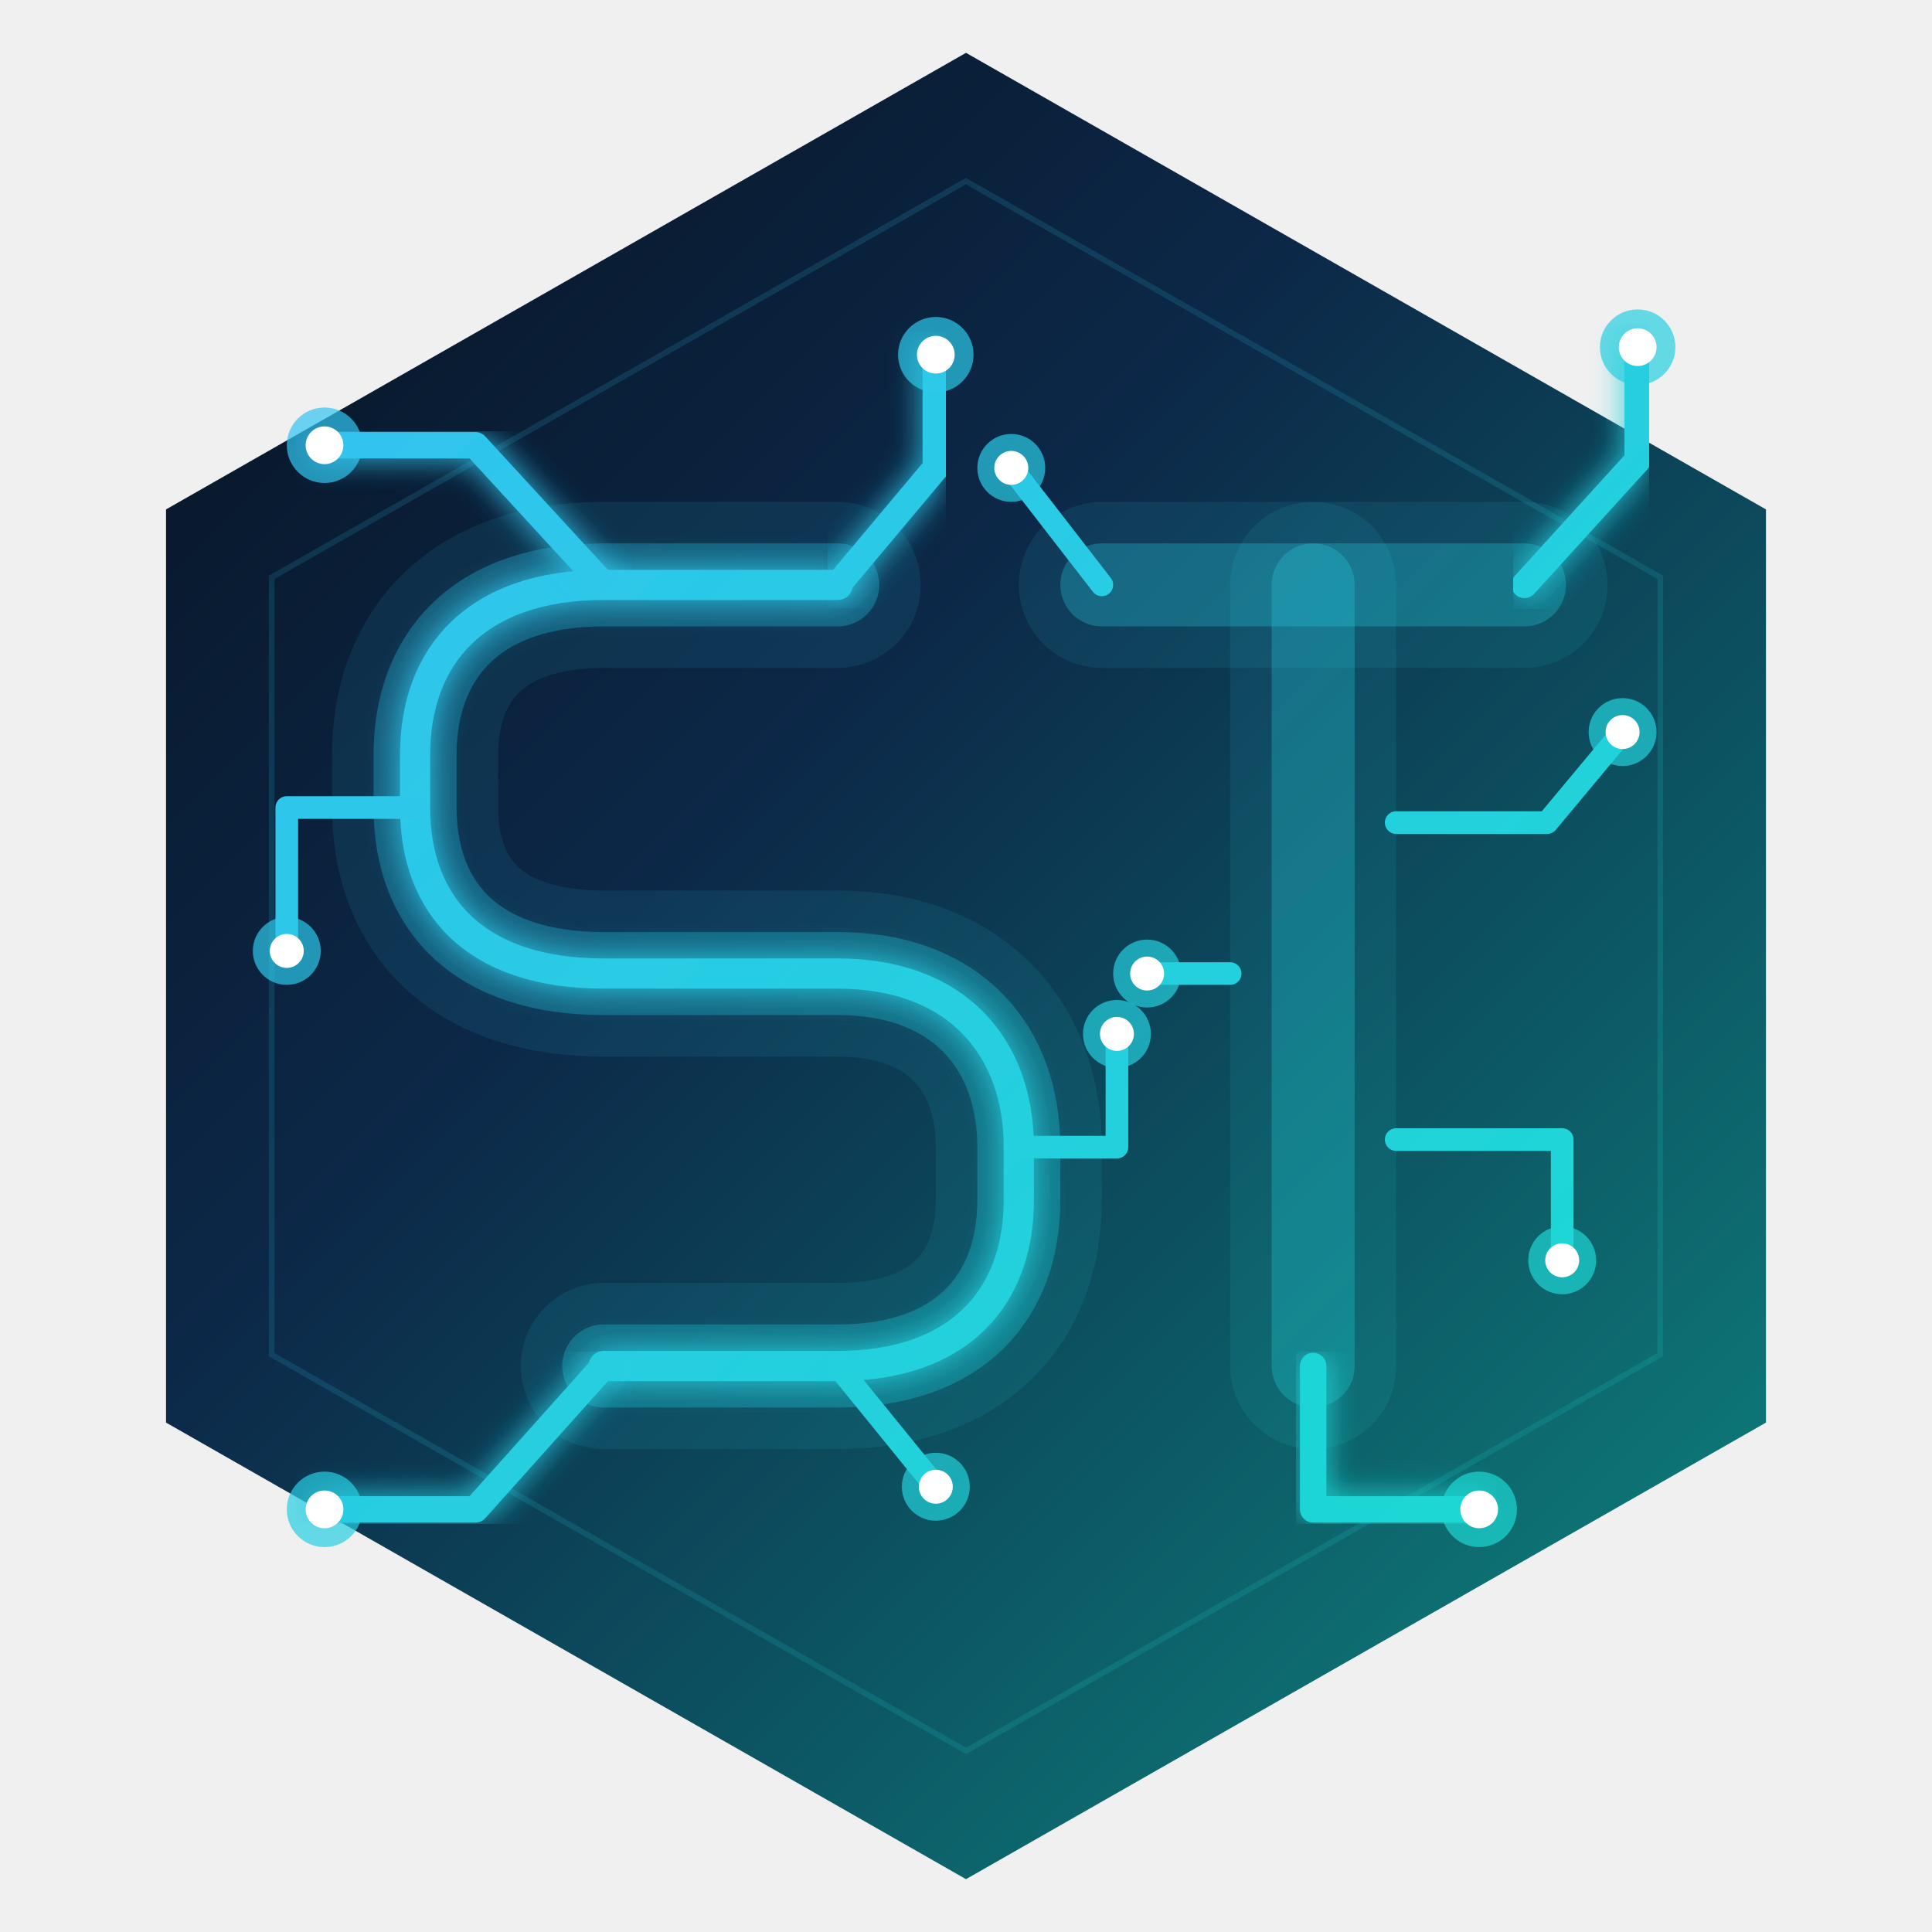
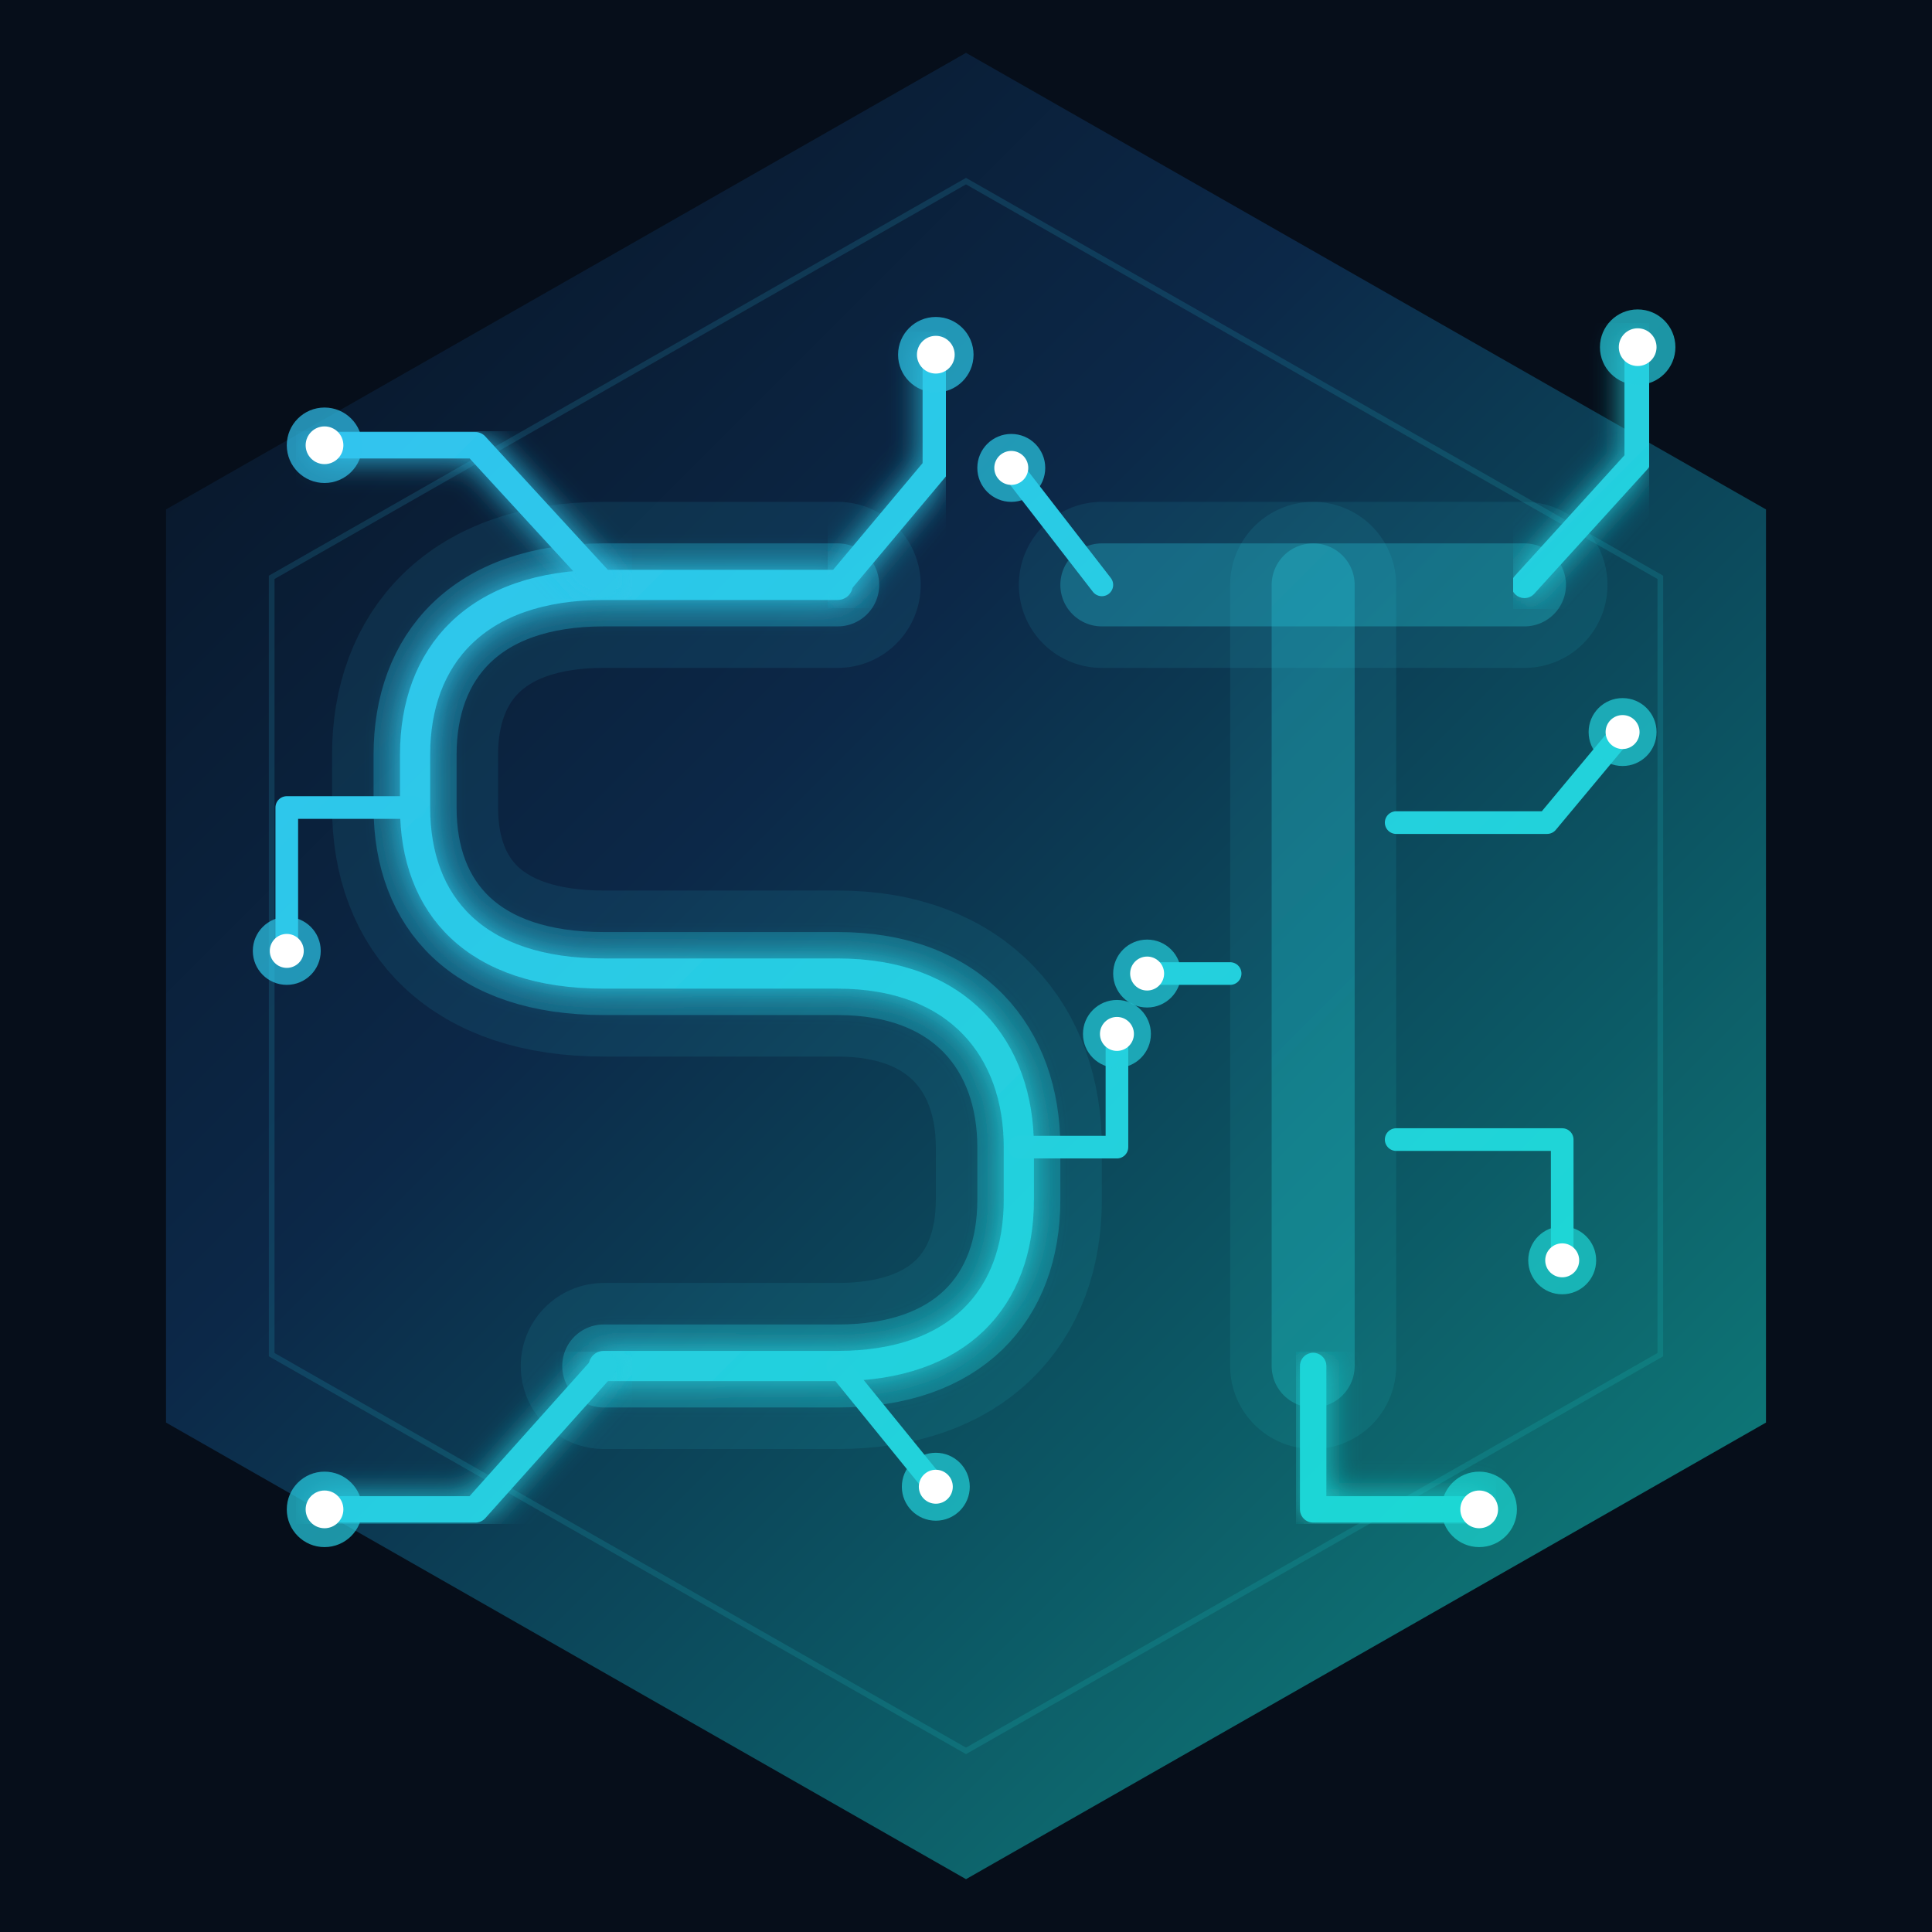
<svg xmlns="http://www.w3.org/2000/svg" viewBox="0 0 512 512" width="512" height="512">
  <defs>
    <linearGradient id="gH" x1="0" y1="0" x2="512" y2="512" gradientUnits="userSpaceOnUse">
      <stop offset="0%" stop-color="#060e1a" />
      <stop offset="40%" stop-color="#0c2848" />
      <stop offset="100%" stop-color="#0d9488" />
    </linearGradient>
    <linearGradient id="gH2" x1="0" y1="0" x2="512" y2="512" gradientUnits="userSpaceOnUse">
      <stop offset="0%" stop-color="#38bdf8" />
      <stop offset="100%" stop-color="#14dfc9" />
    </linearGradient>
    <filter id="gl2">
      <feGaussianBlur stdDeviation="4" result="b" />
      <feMerge>
        <feMergeNode in="b" />
        <feMergeNode in="SourceGraphic" />
      </feMerge>
    </filter>
  </defs>
+   <rect width="512" height="512" fill="#060e1a" />
  <polygon points="256,14 468,135 468,377 256,498 44,377 44,135" fill="url(#gH)" />
  <polygon points="256,48 440,153 440,359 256,464 72,359 72,153" fill="none" stroke="url(#gH2)" stroke-width="1.5" opacity="0.15" />
  <path d="M 222,155 C 192,155 160,155 160,155 C 126,155 110,174 110,200 L 110,214 C 110,240 126,258 160,258 L 222,258 C 254,258 270,278 270,304 L 270,318 C 270,344 254,362 222,362 L 160,362" fill="none" stroke="url(#gH2)" stroke-width="44" stroke-linecap="round" stroke-linejoin="round" opacity="0.1" />
  <path d="M 222,155 C 192,155 160,155 160,155 C 126,155 110,174 110,200 L 110,214 C 110,240 126,258 160,258 L 222,258 C 254,258 270,278 270,304 L 270,318 C 270,344 254,362 222,362 L 160,362" fill="none" stroke="url(#gH2)" stroke-width="22" stroke-linecap="round" stroke-linejoin="round" opacity="0.3" />
  <path d="M 222,155 C 192,155 160,155 160,155 C 126,155 110,174 110,200 L 110,214 C 110,240 126,258 160,258 L 222,258 C 254,258 270,278 270,304 L 270,318 C 270,344 254,362 222,362 L 160,362" fill="none" stroke="url(#gH2)" stroke-width="8" stroke-linecap="round" stroke-linejoin="round" filter="url(#gl2)" />
  <line x1="292" y1="155" x2="404" y2="155" stroke="url(#gH2)" stroke-width="44" stroke-linecap="round" opacity="0.1" />
  <line x1="348" y1="155" x2="348" y2="362" stroke="url(#gH2)" stroke-width="44" stroke-linecap="round" opacity="0.1" />
  <line x1="292" y1="155" x2="404" y2="155" stroke="url(#gH2)" stroke-width="22" stroke-linecap="round" opacity="0.3" />
  <line x1="348" y1="155" x2="348" y2="362" stroke="url(#gH2)" stroke-width="22" stroke-linecap="round" opacity="0.3" />
  <line x1="292" y1="155" x2="404" y2="155" stroke="url(#gH2)" stroke-width="8" stroke-linecap="round" filter="url(#gl2)" />
  <line x1="348" y1="155" x2="348" y2="362" stroke="url(#gH2)" stroke-width="8" stroke-linecap="round" filter="url(#gl2)" />
  <path d="M 160,155 L 126,118 L 86,118" fill="none" stroke="url(#gH2)" stroke-width="7" stroke-linecap="round" stroke-linejoin="round" filter="url(#gl2)" />
  <circle cx="86" cy="118" r="10" fill="url(#gH2)" opacity="0.7" />
  <circle cx="86" cy="118" r="5" fill="#ffffff" />
  <path d="M 222,155 L 248,124 L 248,94" fill="none" stroke="url(#gH2)" stroke-width="7" stroke-linecap="round" stroke-linejoin="round" filter="url(#gl2)" />
  <circle cx="248" cy="94" r="10" fill="url(#gH2)" opacity="0.7" />
  <circle cx="248" cy="94" r="5" fill="#ffffff" />
  <path d="M 110,214 L 76,214 L 76,252" fill="none" stroke="url(#gH2)" stroke-width="6" stroke-linecap="round" stroke-linejoin="round" />
  <circle cx="76" cy="252" r="9" fill="url(#gH2)" opacity="0.7" />
  <circle cx="76" cy="252" r="4.5" fill="#ffffff" />
  <path d="M 270,304 L 296,304 L 296,274" fill="none" stroke="url(#gH2)" stroke-width="6" stroke-linecap="round" stroke-linejoin="round" />
  <circle cx="296" cy="274" r="9" fill="url(#gH2)" opacity="0.7" />
  <circle cx="296" cy="274" r="4.5" fill="#ffffff" />
  <path d="M 160,362 L 126,400 L 86,400" fill="none" stroke="url(#gH2)" stroke-width="7" stroke-linecap="round" stroke-linejoin="round" filter="url(#gl2)" />
  <circle cx="86" cy="400" r="10" fill="url(#gH2)" opacity="0.7" />
  <circle cx="86" cy="400" r="5" fill="#ffffff" />
  <path d="M 222,362 L 248,394" fill="none" stroke="url(#gH2)" stroke-width="6" stroke-linecap="round" />
  <circle cx="248" cy="394" r="9" fill="url(#gH2)" opacity="0.7" />
  <circle cx="248" cy="394" r="4.5" fill="#ffffff" />
  <path d="M 404,155 L 434,122 L 434,92" fill="none" stroke="url(#gH2)" stroke-width="7" stroke-linecap="round" stroke-linejoin="round" filter="url(#gl2)" />
  <circle cx="434" cy="92" r="10" fill="url(#gH2)" opacity="0.7" />
  <circle cx="434" cy="92" r="5" fill="#ffffff" />
  <path d="M 292,155 L 268,124" fill="none" stroke="url(#gH2)" stroke-width="6" stroke-linecap="round" />
  <circle cx="268" cy="124" r="9" fill="url(#gH2)" opacity="0.7" />
  <circle cx="268" cy="124" r="4.5" fill="#ffffff" />
  <path d="M 370,218 L 410,218 L 430,194" fill="none" stroke="url(#gH2)" stroke-width="6" stroke-linecap="round" stroke-linejoin="round" />
  <circle cx="430" cy="194" r="9" fill="url(#gH2)" opacity="0.7" />
  <circle cx="430" cy="194" r="4.5" fill="#ffffff" />
  <path d="M 370,302 L 414,302 L 414,334" fill="none" stroke="url(#gH2)" stroke-width="6" stroke-linecap="round" stroke-linejoin="round" />
  <circle cx="414" cy="334" r="9" fill="url(#gH2)" opacity="0.7" />
  <circle cx="414" cy="334" r="4.5" fill="#ffffff" />
  <path d="M 348,362 L 348,400 L 392,400" fill="none" stroke="url(#gH2)" stroke-width="7" stroke-linecap="round" stroke-linejoin="round" filter="url(#gl2)" />
  <circle cx="392" cy="400" r="10" fill="url(#gH2)" opacity="0.7" />
  <circle cx="392" cy="400" r="5" fill="#ffffff" />
  <path d="M 326,258 L 304,258" fill="none" stroke="url(#gH2)" stroke-width="6" stroke-linecap="round" />
  <circle cx="304" cy="258" r="9" fill="url(#gH2)" opacity="0.7" />
  <circle cx="304" cy="258" r="4.5" fill="#ffffff" />
</svg>
